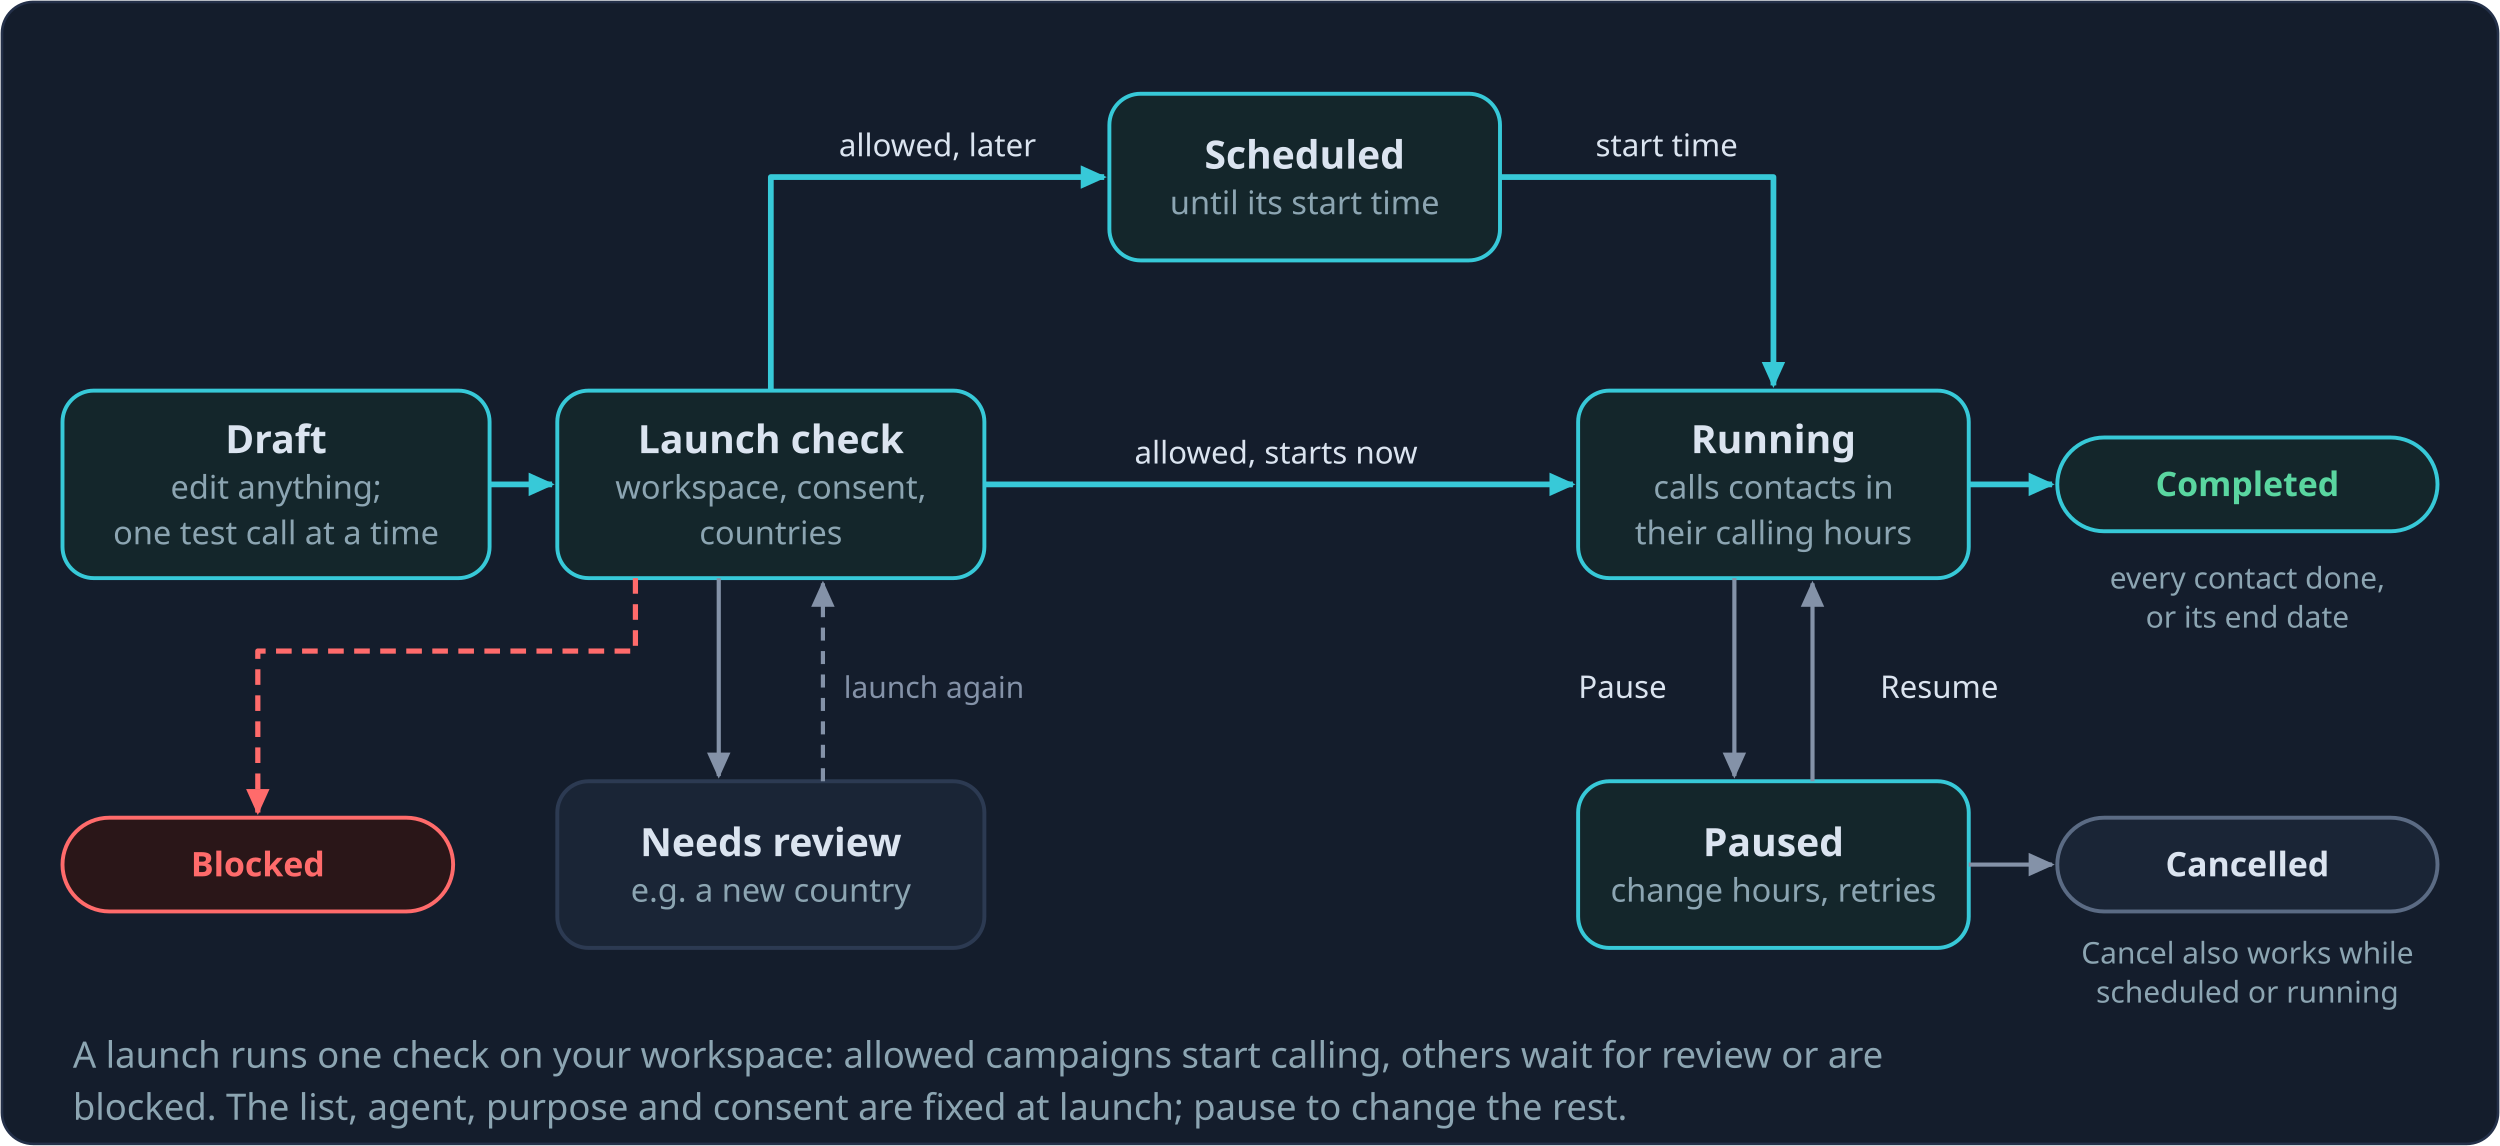
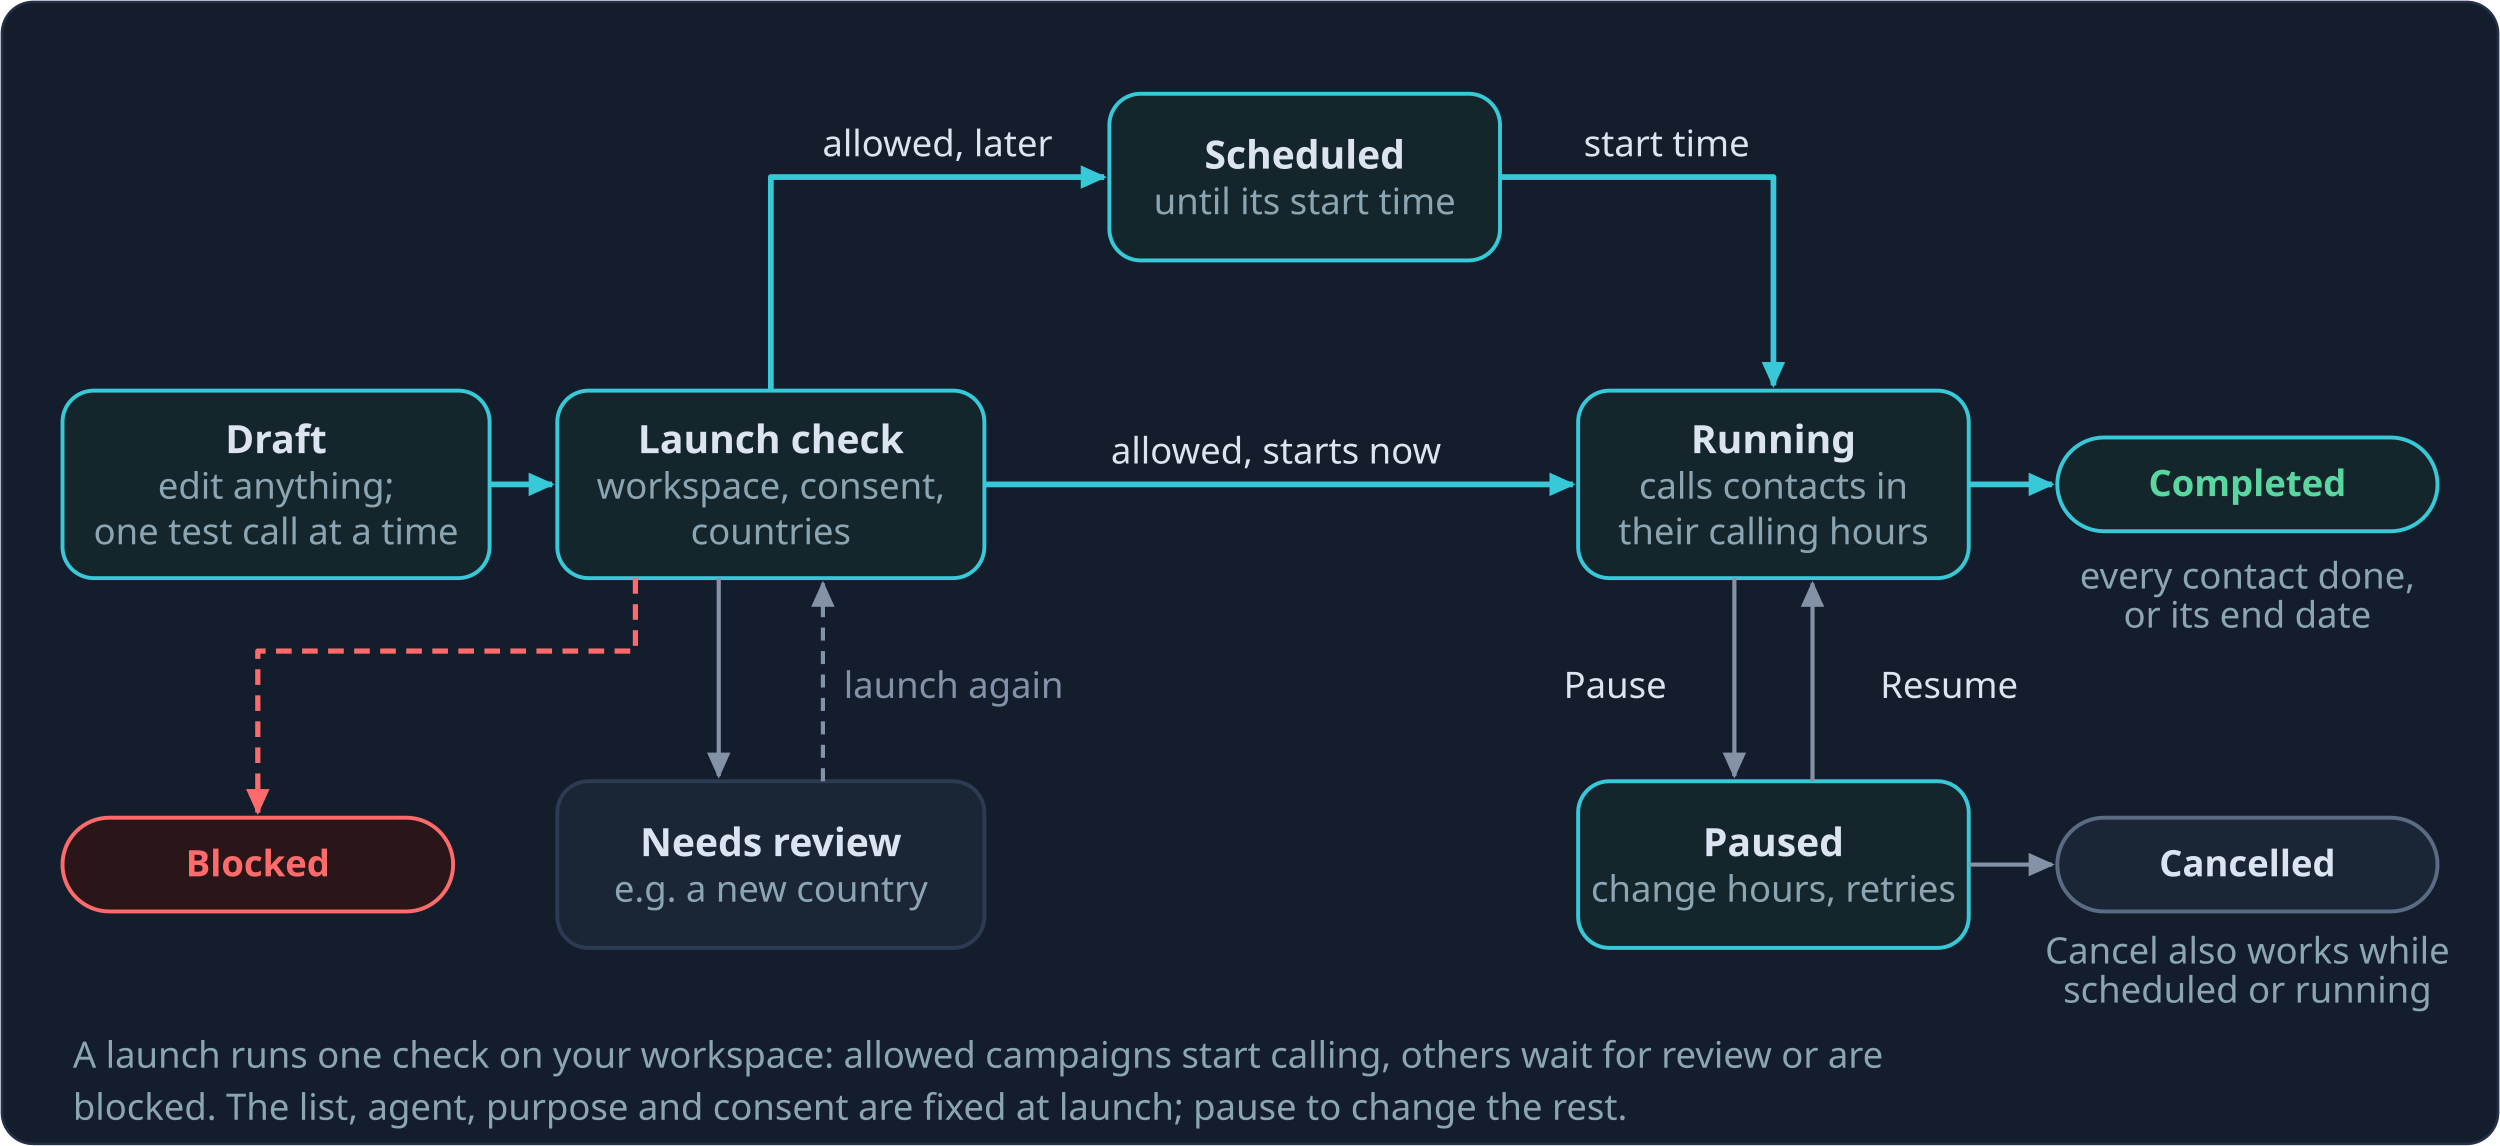
<svg xmlns="http://www.w3.org/2000/svg" viewBox="0 0 960 440" width="960" height="440" role="img" font-family="'Geist Variable', ui-sans-serif, system-ui, sans-serif">
  <defs>
    <marker id="af" viewBox="0 0 10 10" refX="9" refY="5" markerWidth="10" markerHeight="10" markerUnits="userSpaceOnUse" orient="auto">
      <path d="M0,0.5 L10,5 L0,9.5 z" fill="#ff6b6b" />
    </marker>
    <marker id="afs" viewBox="0 0 10 10" refX="1" refY="5" markerWidth="10" markerHeight="10" markerUnits="userSpaceOnUse" orient="auto">
      <path d="M10,0.5 L0,5 L10,9.5 z" fill="#ff6b6b" />
    </marker>
    <marker id="am" viewBox="0 0 10 10" refX="9" refY="5" markerWidth="10" markerHeight="10" markerUnits="userSpaceOnUse" orient="auto">
      <path d="M0,0.5 L10,5 L0,9.5 z" fill="#37c9d8" />
    </marker>
    <marker id="ams" viewBox="0 0 10 10" refX="1" refY="5" markerWidth="10" markerHeight="10" markerUnits="userSpaceOnUse" orient="auto">
      <path d="M10,0.5 L0,5 L10,9.5 z" fill="#37c9d8" />
    </marker>
    <marker id="as" viewBox="0 0 10 10" refX="9" refY="5" markerWidth="10" markerHeight="10" markerUnits="userSpaceOnUse" orient="auto">
      <path d="M0,0.5 L10,5 L0,9.5 z" fill="#8492a8" />
    </marker>
    <marker id="ass" viewBox="0 0 10 10" refX="1" refY="5" markerWidth="10" markerHeight="10" markerUnits="userSpaceOnUse" orient="auto">
      <path d="M10,0.5 L0,5 L10,9.5 z" fill="#8492a8" />
    </marker>
  </defs>
  <rect x="0.75" y="0.75" width="958.5" height="438.5" rx="12" fill="#141d2c" stroke="#243049" stroke-width="1" />
  <rect x="24" y="150" width="164" height="72" rx="12" fill="#14262b" stroke="#37c9d8" stroke-width="1.5" />
  <text x="106.0" y="174.0" font-size="15" fill="#dbe4f0" font-weight="600" text-anchor="middle">Draft</text>
-   <text x="106.0" y="191.5" font-size="12.5" fill="#8ca5b2" text-anchor="middle">edit anything;</text>
-   <text x="106.0" y="209.0" font-size="12.5" fill="#8ca5b2" text-anchor="middle">one test call at a time</text>
+   <text x="106.0" y="191.5" font-size="14" fill="#8ca5b2" text-anchor="middle">edit anything;</text>
+   <text x="106.0" y="209.0" font-size="14" fill="#8ca5b2" text-anchor="middle">one test call at a time</text>
  <rect x="214" y="150" width="164" height="72" rx="12" fill="#14262b" stroke="#37c9d8" stroke-width="1.5" />
  <text x="296.0" y="174.0" font-size="15" fill="#dbe4f0" font-weight="600" text-anchor="middle">Launch check</text>
-   <text x="296.0" y="191.5" font-size="12.5" fill="#8ca5b2" text-anchor="middle">workspace, consent,</text>
-   <text x="296.0" y="209.0" font-size="12.5" fill="#8ca5b2" text-anchor="middle">countries</text>
+   <text x="296.0" y="191.5" font-size="14" fill="#8ca5b2" text-anchor="middle">workspace, consent,</text>
+   <text x="296.0" y="209.0" font-size="14" fill="#8ca5b2" text-anchor="middle">countries</text>
  <path d="M188,186 L212,186" fill="none" stroke="#37c9d8" stroke-width="2.2" stroke-linejoin="round" marker-end="url(#am)" />
  <rect x="426" y="36" width="150" height="64" rx="12" fill="#14262b" stroke="#37c9d8" stroke-width="1.5" />
  <text x="501.0" y="64.75" font-size="15" fill="#dbe4f0" font-weight="600" text-anchor="middle">Scheduled</text>
-   <text x="501.0" y="82.25" font-size="12.5" fill="#8ca5b2" text-anchor="middle">until its start time</text>
+   <text x="501.0" y="82.25" font-size="14" fill="#8ca5b2" text-anchor="middle">until its start time</text>
  <rect x="606" y="150" width="150" height="72" rx="12" fill="#14262b" stroke="#37c9d8" stroke-width="1.5" />
  <text x="681.0" y="174.0" font-size="15" fill="#dbe4f0" font-weight="600" text-anchor="middle">Running</text>
-   <text x="681.0" y="191.5" font-size="12.5" fill="#8ca5b2" text-anchor="middle">calls contacts in</text>
-   <text x="681.0" y="209.0" font-size="12.5" fill="#8ca5b2" text-anchor="middle">their calling hours</text>
+   <text x="681.0" y="191.5" font-size="14" fill="#8ca5b2" text-anchor="middle">calls contacts in</text>
+   <text x="681.0" y="209.0" font-size="14" fill="#8ca5b2" text-anchor="middle">their calling hours</text>
  <rect x="606" y="300" width="150" height="64" rx="12" fill="#14262b" stroke="#37c9d8" stroke-width="1.5" />
  <text x="681.0" y="328.75" font-size="15" fill="#dbe4f0" font-weight="600" text-anchor="middle">Paused</text>
-   <text x="681.0" y="346.25" font-size="12.5" fill="#8ca5b2" text-anchor="middle">change hours, retries</text>
+   <text x="681.0" y="346.25" font-size="14" fill="#8ca5b2" text-anchor="middle">change hours, retries</text>
  <path d="M378,186 L604,186" fill="none" stroke="#37c9d8" stroke-width="2.2" stroke-linejoin="round" marker-end="url(#am)" />
-   <rect x="428.0" y="165.0" width="124.0" height="18" rx="4" fill="#141d2c" />
-   <text x="490" y="178" font-size="12" fill="#dbe4f0" text-anchor="middle">allowed, starts now</text>
+   <rect x="421" y="165.0" width="138" height="18" rx="4" fill="#141d2c" />
+   <text x="490" y="178" font-size="14" fill="#dbe4f0" text-anchor="middle">allowed, starts now</text>
  <path d="M296,150 L296,68 L424,68" fill="none" stroke="#37c9d8" stroke-width="2.2" stroke-linejoin="round" marker-end="url(#am)" />
-   <text x="360" y="60" font-size="12" fill="#dbe4f0" text-anchor="middle">allowed, later</text>
+   <text x="360" y="60" font-size="14" fill="#dbe4f0" text-anchor="middle">allowed, later</text>
  <path d="M576,68 L681,68 L681,148" fill="none" stroke="#37c9d8" stroke-width="2.2" stroke-linejoin="round" marker-end="url(#am)" />
-   <text x="640" y="60" font-size="12" fill="#dbe4f0" text-anchor="middle">start time</text>
+   <text x="640" y="60" font-size="14" fill="#dbe4f0" text-anchor="middle">start time</text>
  <path d="M666,222 L666,298" fill="none" stroke="#8492a8" stroke-width="1.6" stroke-linejoin="round" marker-end="url(#as)" />
  <path d="M696,300 L696,224" fill="none" stroke="#8492a8" stroke-width="1.6" stroke-linejoin="round" marker-end="url(#as)" />
-   <text x="640" y="268" font-size="12" fill="#dbe4f0" text-anchor="end">Pause</text>
-   <text x="722" y="268" font-size="12" fill="#dbe4f0">Resume</text>
+   <text x="640" y="268" font-size="14" fill="#dbe4f0" text-anchor="end">Pause</text>
+   <text x="722" y="268" font-size="14" fill="#dbe4f0">Resume</text>
  <rect x="790" y="168" width="146" height="36" rx="18.0" fill="#14262b" stroke="#37c9d8" stroke-width="1.5" />
-   <text x="863.0" y="190.5" font-size="13" fill="#5ad6a0" font-weight="600" text-anchor="middle">Completed</text>
+   <text x="863.0" y="190.5" font-size="14" fill="#5ad6a0" font-weight="600" text-anchor="middle">Completed</text>
  <path d="M756,186 L788,186" fill="none" stroke="#37c9d8" stroke-width="2.2" stroke-linejoin="round" marker-end="url(#am)" />
-   <text x="863" y="226" font-size="11.5" fill="#8ca5b2" text-anchor="middle">every contact done,</text>
-   <text x="863" y="241" font-size="11.5" fill="#8ca5b2" text-anchor="middle">or its end date</text>
+   <text x="863" y="226" font-size="14" fill="#8ca5b2" text-anchor="middle">every contact done,</text>
+   <text x="863" y="241" font-size="14" fill="#8ca5b2" text-anchor="middle">or its end date</text>
  <rect x="790" y="314" width="146" height="36" rx="18.0" fill="#1a2536" stroke="#5b6b84" stroke-width="1.5" />
-   <text x="863.0" y="336.5" font-size="13" fill="#dbe4f0" font-weight="600" text-anchor="middle">Cancelled</text>
+   <text x="863.0" y="336.5" font-size="14" fill="#dbe4f0" font-weight="600" text-anchor="middle">Cancelled</text>
  <path d="M756,332 L788,332" fill="none" stroke="#8492a8" stroke-width="1.6" stroke-linejoin="round" marker-end="url(#as)" />
-   <text x="863" y="370" font-size="11.5" fill="#8ca5b2" text-anchor="middle">Cancel also works while</text>
-   <text x="863" y="385" font-size="11.5" fill="#8ca5b2" text-anchor="middle">scheduled or running</text>
+   <text x="863" y="370" font-size="14" fill="#8ca5b2" text-anchor="middle">Cancel also works while</text>
+   <text x="863" y="385" font-size="14" fill="#8ca5b2" text-anchor="middle">scheduled or running</text>
  <rect x="214" y="300" width="164" height="64" rx="12" fill="#1a2536" stroke="#2c3a52" stroke-width="1.5" />
  <text x="296.0" y="328.75" font-size="15" fill="#dbe4f0" font-weight="600" text-anchor="middle">Needs review</text>
-   <text x="296.0" y="346.25" font-size="12.5" fill="#8ca5b2" text-anchor="middle">e.g. a new country</text>
+   <text x="296.0" y="346.25" font-size="14" fill="#8ca5b2" text-anchor="middle">e.g. a new country</text>
  <path d="M276,222 L276,298" fill="none" stroke="#8492a8" stroke-width="1.6" stroke-linejoin="round" marker-end="url(#as)" />
  <path d="M316,300 L316,224" fill="none" stroke="#8492a8" stroke-width="1.6" stroke-dasharray="5 4" stroke-linejoin="round" marker-end="url(#as)" />
-   <text x="324" y="268" font-size="11.5" fill="#8492a8">launch again</text>
+   <text x="324" y="268" font-size="14" fill="#8492a8">launch again</text>
  <rect x="24" y="314" width="150" height="36" rx="18.0" fill="#2a1618" stroke="#ff6b6b" stroke-width="1.5" />
-   <text x="99.0" y="336.5" font-size="13" fill="#ff6b6b" font-weight="600" text-anchor="middle">Blocked</text>
+   <text x="99.0" y="336.5" font-size="14" fill="#ff6b6b" font-weight="600" text-anchor="middle">Blocked</text>
  <path d="M244,222 L244,250 L99,250 L99,312" fill="none" stroke="#ff6b6b" stroke-width="2.0" stroke-dasharray="6 4" stroke-linejoin="round" marker-end="url(#af)" />
  <text x="28" y="410" font-size="14" fill="#8ca5b2">A launch runs one check on your workspace: allowed campaigns start calling, others wait for review or are</text>
  <text x="28" y="430" font-size="14" fill="#8ca5b2">blocked. The list, agent, purpose and consent are fixed at launch; pause to change the rest.</text>
</svg>
